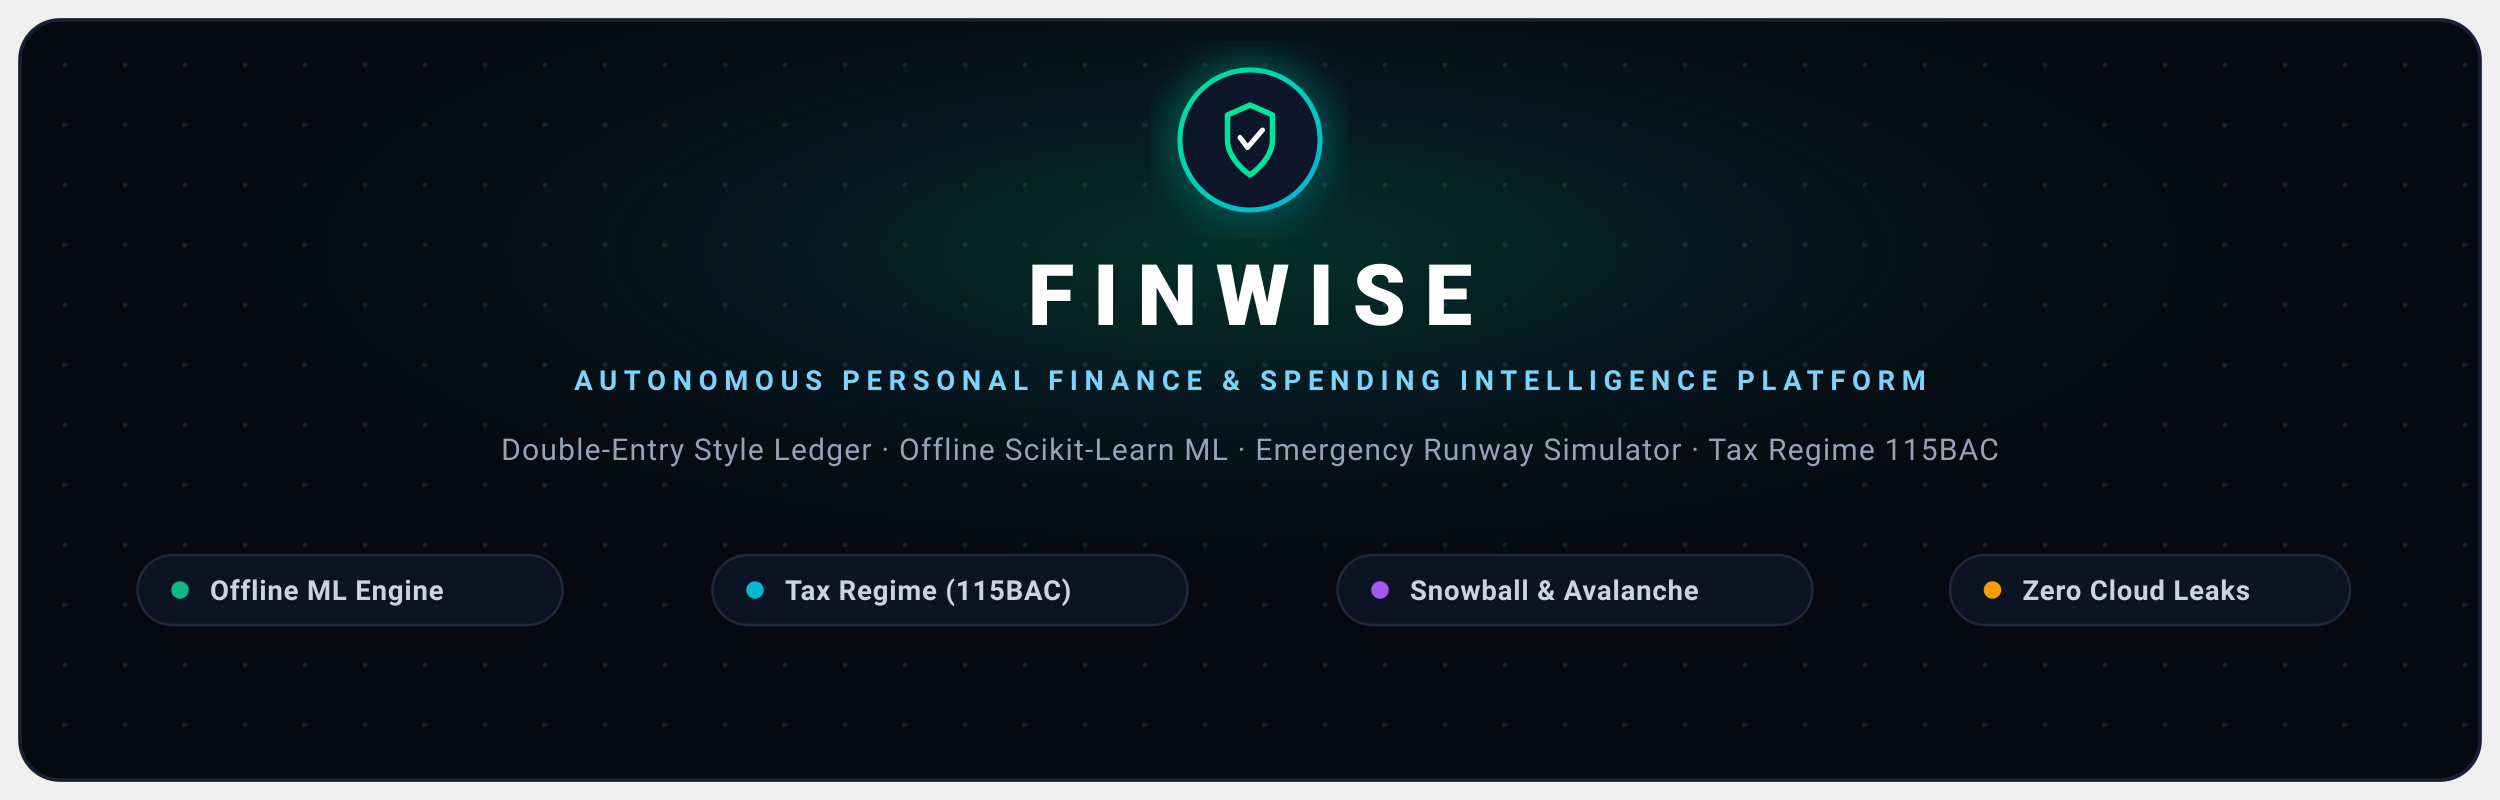
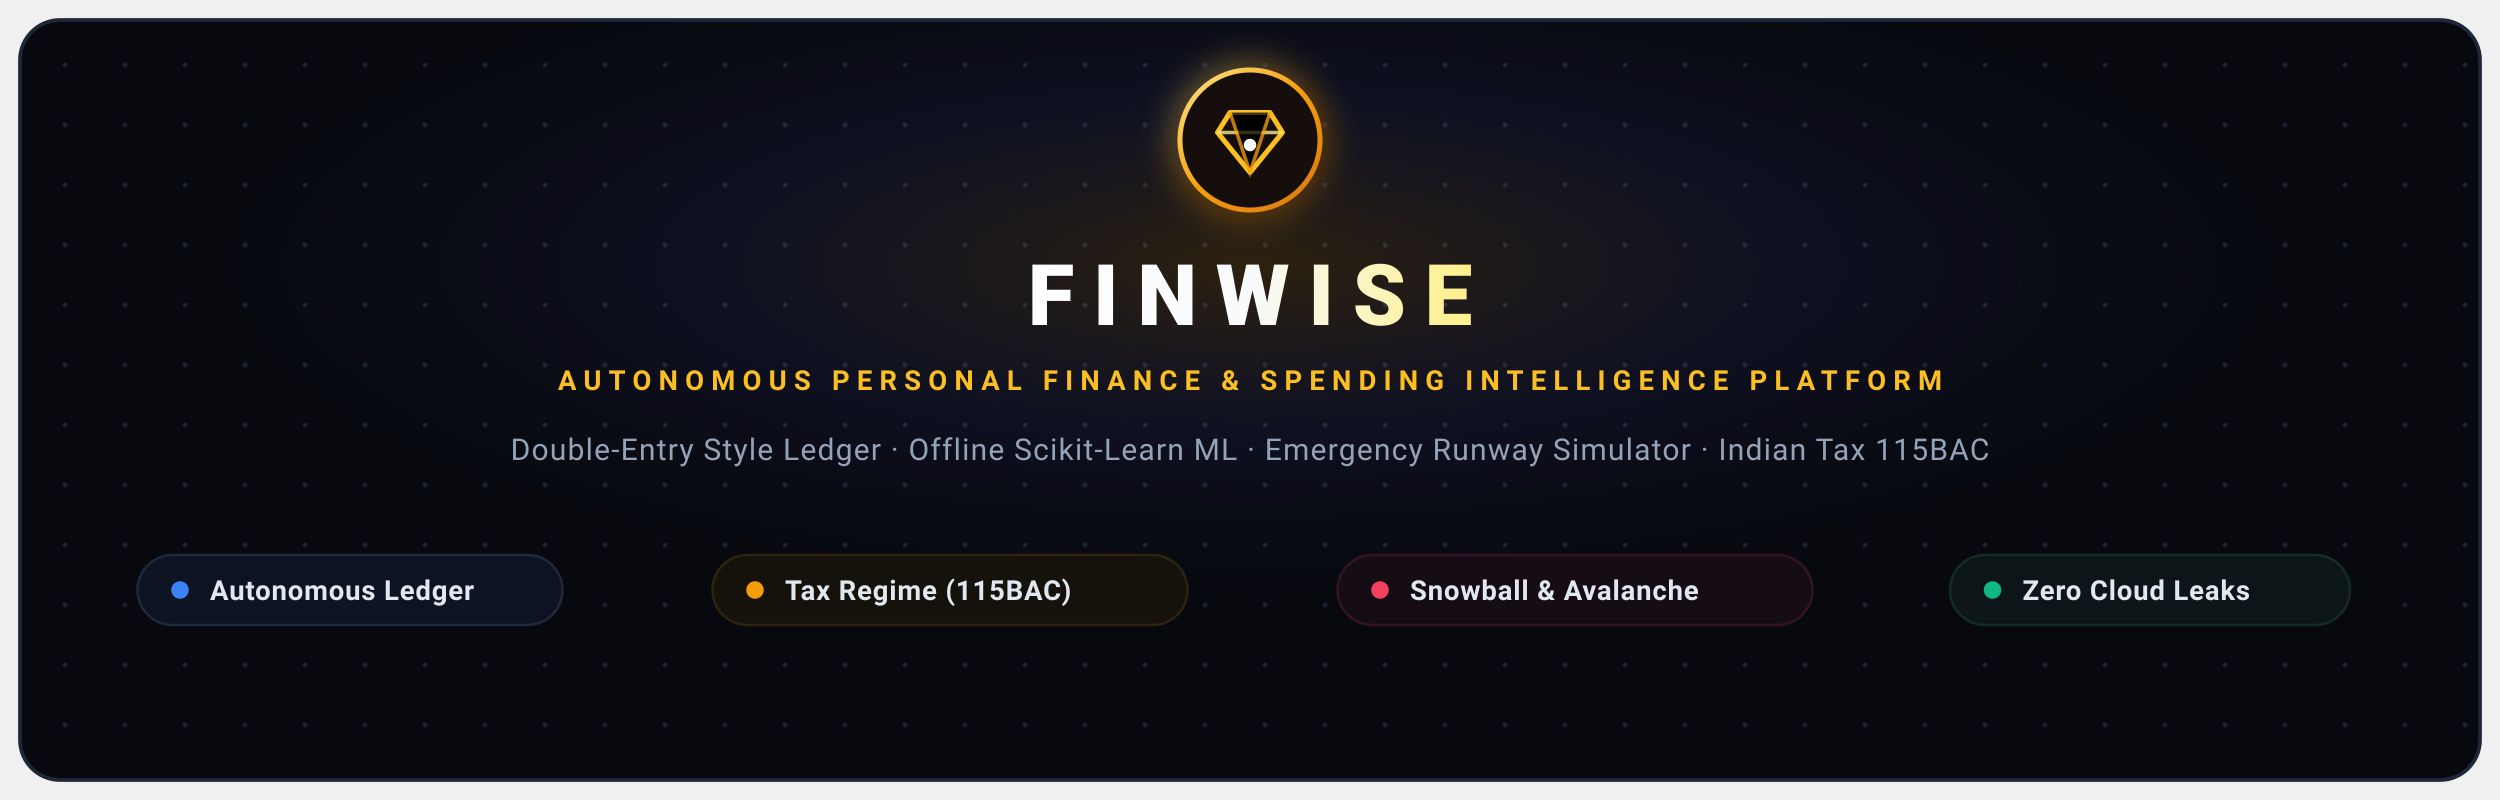
<svg xmlns="http://www.w3.org/2000/svg" viewBox="0 0 1000 320" width="100%" height="100%">
  <defs>
    <pattern id="dot-grid" x="0" y="0" width="24" height="24" patternUnits="userSpaceOnUse">
-       <circle cx="2" cy="2" r="1" fill="#1E293B" opacity="0.65" />
+       <circle cx="2" cy="2" r="1" fill="#334155" opacity="0.45" />
    </pattern>
-     <radialGradient id="center-glow" cx="50%" cy="30%" r="50%">
-       <stop offset="0%" stop-color="#00E599" stop-opacity="0.18" />
-       <stop offset="50%" stop-color="#00B4D8" stop-opacity="0.06" />
+     <radialGradient id="center-glow" cx="50%" cy="32%" r="52%">
+       <stop offset="0%" stop-color="#F59E0B" stop-opacity="0.16" />
+       <stop offset="45%" stop-color="#6366F1" stop-opacity="0.08" />
      <stop offset="100%" stop-color="#000000" stop-opacity="0" />
    </radialGradient>
-     <linearGradient id="shield-grad" x1="0%" y1="0%" x2="100%" y2="100%">
-       <stop offset="0%" stop-color="#00E599" />
-       <stop offset="100%" stop-color="#00B4D8" />
+     <linearGradient id="gold-emblem-grad" x1="0%" y1="0%" x2="100%" y2="100%">
+       <stop offset="0%" stop-color="#FDE68A" />
+       <stop offset="50%" stop-color="#F59E0B" />
+       <stop offset="100%" stop-color="#D97706" />
    </linearGradient>
-     <linearGradient id="pill-border" x1="0%" y1="0%" x2="100%" y2="0%">
-       <stop offset="0%" stop-color="#1E293B" />
-       <stop offset="50%" stop-color="#334155" />
-       <stop offset="100%" stop-color="#1E293B" />
+     <linearGradient id="title-grad" x1="0%" y1="0%" x2="100%" y2="0%">
+       <stop offset="0%" stop-color="#FFFFFF" />
+       <stop offset="50%" stop-color="#F8FAFC" />
+       <stop offset="100%" stop-color="#FEF08A" />
    </linearGradient>
-     <filter id="icon-glow" x="-20%" y="-20%" width="140%" height="140%">
-       <feGaussianBlur stdDeviation="8" result="blur" />
+     <filter id="icon-glow" x="-30%" y="-30%" width="160%" height="160%">
+       <feGaussianBlur stdDeviation="7" result="blur" />
      <feComposite in="SourceGraphic" in2="blur" operator="over" />
    </filter>
  </defs>
  <style>
    .title {
      font-family: -apple-system, BlinkMacSystemFont, "Segoe UI", Roboto, "Helvetica Neue", Arial, sans-serif;
      font-size: 34px;
      font-weight: 800;
      letter-spacing: 0.22em;
-       fill: #FFFFFF;
+       fill: url(#title-grad);
      text-anchor: middle;
    }
    .subtitle {
      font-family: -apple-system, BlinkMacSystemFont, "Segoe UI", Roboto, "Helvetica Neue", Arial, sans-serif;
      font-size: 11px;
      font-weight: 700;
-       letter-spacing: 0.24em;
-       fill: #7DD3FC;
+       letter-spacing: 0.26em;
+       fill: #FBBF24;
      text-anchor: middle;
      text-transform: uppercase;
    }
    .meta {
      font-family: -apple-system, BlinkMacSystemFont, "Segoe UI", Roboto, "Helvetica Neue", Arial, sans-serif;
      font-size: 12px;
      font-weight: 400;
      letter-spacing: 0.04em;
      fill: #94A3B8;
      text-anchor: middle;
    }
    .pill-text {
      font-family: -apple-system, BlinkMacSystemFont, "Segoe UI", Roboto, "Helvetica Neue", Arial, sans-serif;
      font-size: 11px;
      font-weight: 600;
      letter-spacing: 0.03em;
-       fill: #CBD5E1;
+       fill: #E2E8F0;
    }
  </style>
-   <rect x="8" y="8" width="984" height="304" rx="16" fill="#06090F" stroke="#162032" stroke-width="1.5" />
+   <rect x="8" y="8" width="984" height="304" rx="16" fill="#07090E" stroke="#1E2738" stroke-width="1.5" />
  <rect x="9" y="9" width="982" height="302" rx="15" fill="url(#dot-grid)" />
  <rect x="9" y="9" width="982" height="302" rx="15" fill="url(#center-glow)" />
  <g transform="translate(500, 56)" filter="url(#icon-glow)">
-     <circle cx="0" cy="0" r="28" fill="#0B132B" stroke="url(#shield-grad)" stroke-width="2" />
-     <path d="M-9 -10 L0 -14 L9 -10 L9 0 C9 8 0 14 0 14 C0 14 -9 8 -9 0 Z" fill="none" stroke="#00E599" stroke-width="2.2" stroke-linejoin="round" />
-     <path d="M-4 -1 L-1 3 L5 -4" fill="none" stroke="#FFFFFF" stroke-width="2" stroke-linecap="round" stroke-linejoin="round" />
+     <circle cx="0" cy="0" r="28" fill="#14110A" stroke="url(#gold-emblem-grad)" stroke-width="2" />
+     <path d="M-8 -11 L8 -11 L13 -3 L0 13 L-13 -3 Z" fill="none" stroke="#FBBF24" stroke-width="2" stroke-linejoin="round" />
+     <path d="M-13 -3 L13 -3" stroke="#FDE68A" stroke-width="1.4" opacity="0.8" />
+     <path d="M-8 -11 L0 13 L8 -11" stroke="#F59E0B" stroke-width="1.4" opacity="0.75" />
+     <circle cx="0" cy="2" r="2.5" fill="#FFFFFF" />
  </g>
  <text x="500" y="130" class="title">FINWISE</text>
  <text x="500" y="156" class="subtitle">AUTONOMOUS PERSONAL FINANCE &amp; SPENDING INTELLIGENCE PLATFORM</text>
-   <text x="500" y="184" class="meta">Double-Entry Style Ledger · Offline Scikit-Learn ML · Emergency Runway Simulator · Tax Regime 115BAC</text>
+   <text x="500" y="184" class="meta">Double-Entry Style Ledger · Offline Scikit-Learn ML · Emergency Runway Simulator · Indian Tax 115BAC</text>
  <g transform="translate(500, 236)">
    <g transform="translate(-360, 0)">
-       <rect x="-85" y="-14" width="170" height="28" rx="14" fill="#0C1322" stroke="#1E293B" stroke-width="1" />
-       <circle cx="-68" cy="0" r="3.5" fill="#10B981" />
-       <text x="-56" y="4" class="pill-text">Offline ML Engine</text>
+       <rect x="-85" y="-14" width="170" height="28" rx="14" fill="#0D1322" stroke="#1E293B" stroke-width="1" />
+       <circle cx="-68" cy="0" r="3.5" fill="#3B82F6" />
+       <text x="-56" y="4" class="pill-text">Autonomous Ledger</text>
    </g>
    <g transform="translate(-120, 0)">
-       <rect x="-95" y="-14" width="190" height="28" rx="14" fill="#0C1322" stroke="#1E293B" stroke-width="1" />
-       <circle cx="-78" cy="0" r="3.5" fill="#06B6D4" />
+       <rect x="-95" y="-14" width="190" height="28" rx="14" fill="#14120B" stroke="#2D2310" stroke-width="1" />
+       <circle cx="-78" cy="0" r="3.5" fill="#F59E0B" />
      <text x="-66" y="4" class="pill-text">Tax Regime (115BAC)</text>
    </g>
    <g transform="translate(130, 0)">
-       <rect x="-95" y="-14" width="190" height="28" rx="14" fill="#0C1322" stroke="#1E293B" stroke-width="1" />
-       <circle cx="-78" cy="0" r="3.5" fill="#A855F7" />
+       <rect x="-95" y="-14" width="190" height="28" rx="14" fill="#160D14" stroke="#331424" stroke-width="1" />
+       <circle cx="-78" cy="0" r="3.5" fill="#F43F5E" />
      <text x="-66" y="4" class="pill-text">Snowball &amp; Avalanche</text>
    </g>
    <g transform="translate(360, 0)">
-       <rect x="-80" y="-14" width="160" height="28" rx="14" fill="#0C1322" stroke="#1E293B" stroke-width="1" />
-       <circle cx="-63" cy="0" r="3.5" fill="#F59E0B" />
+       <rect x="-80" y="-14" width="160" height="28" rx="14" fill="#0C1518" stroke="#132B25" stroke-width="1" />
+       <circle cx="-63" cy="0" r="3.5" fill="#10B981" />
      <text x="-51" y="4" class="pill-text">Zero Cloud Leaks</text>
    </g>
  </g>
</svg>
